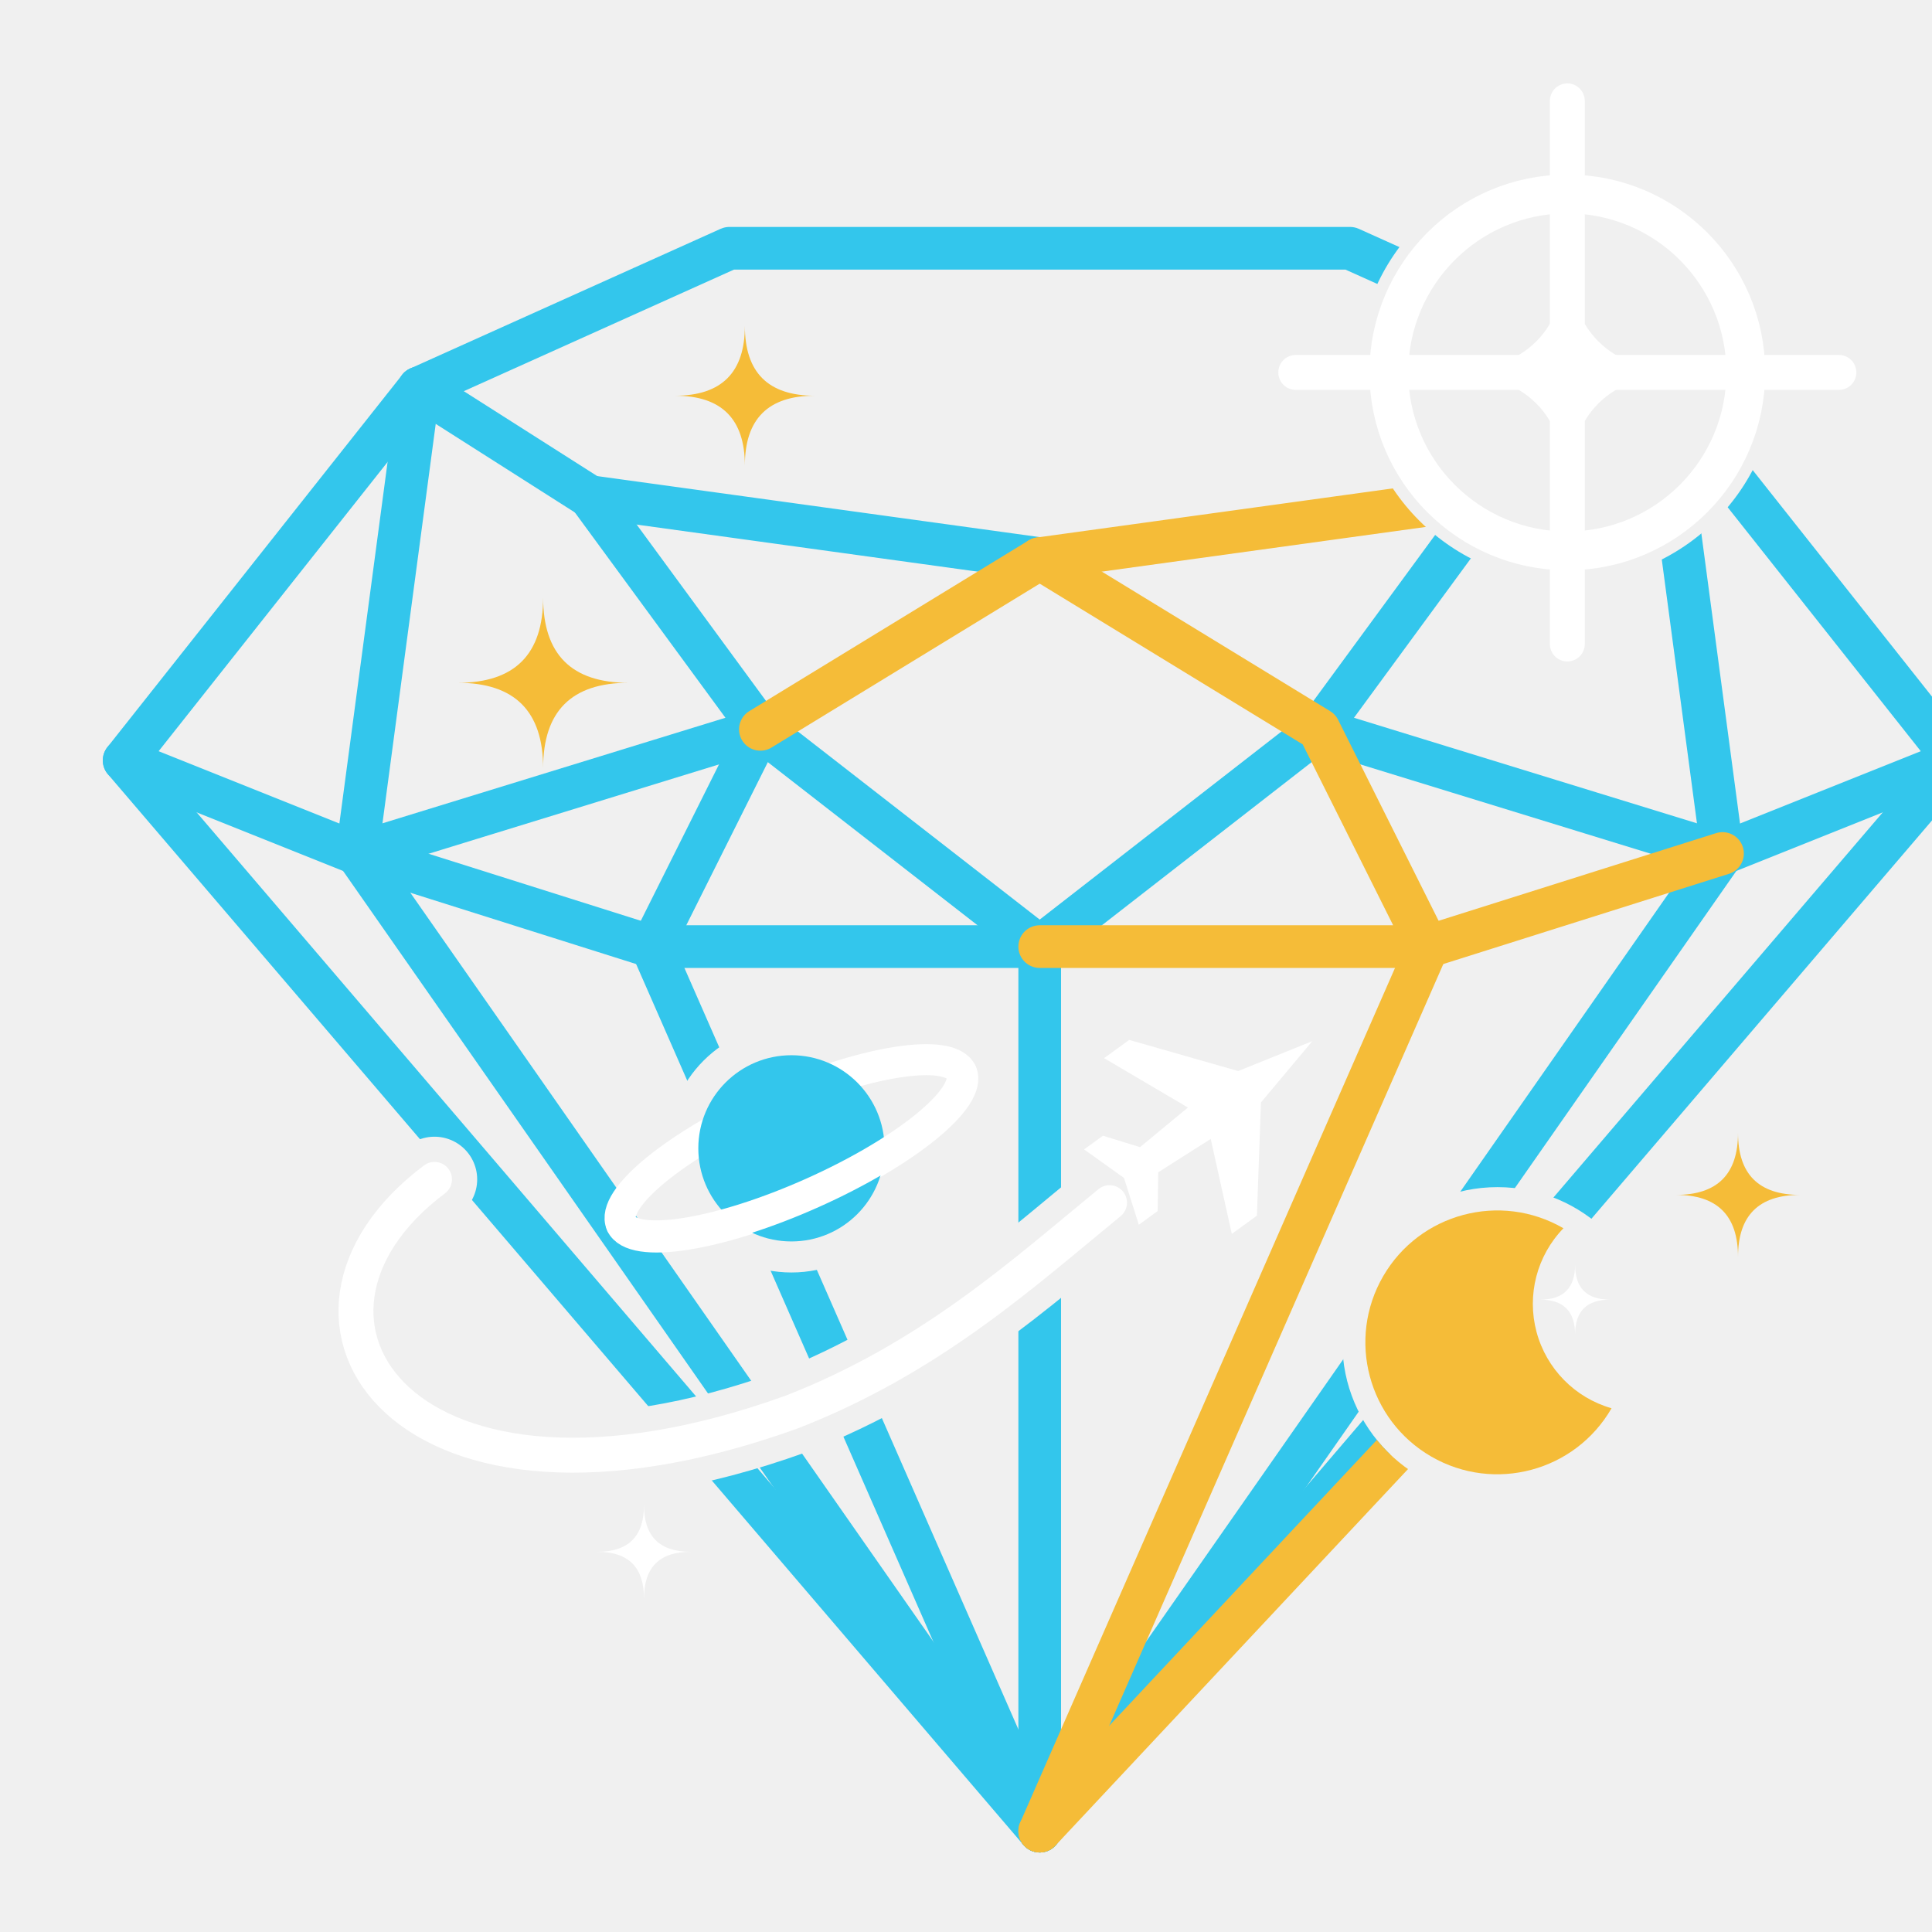
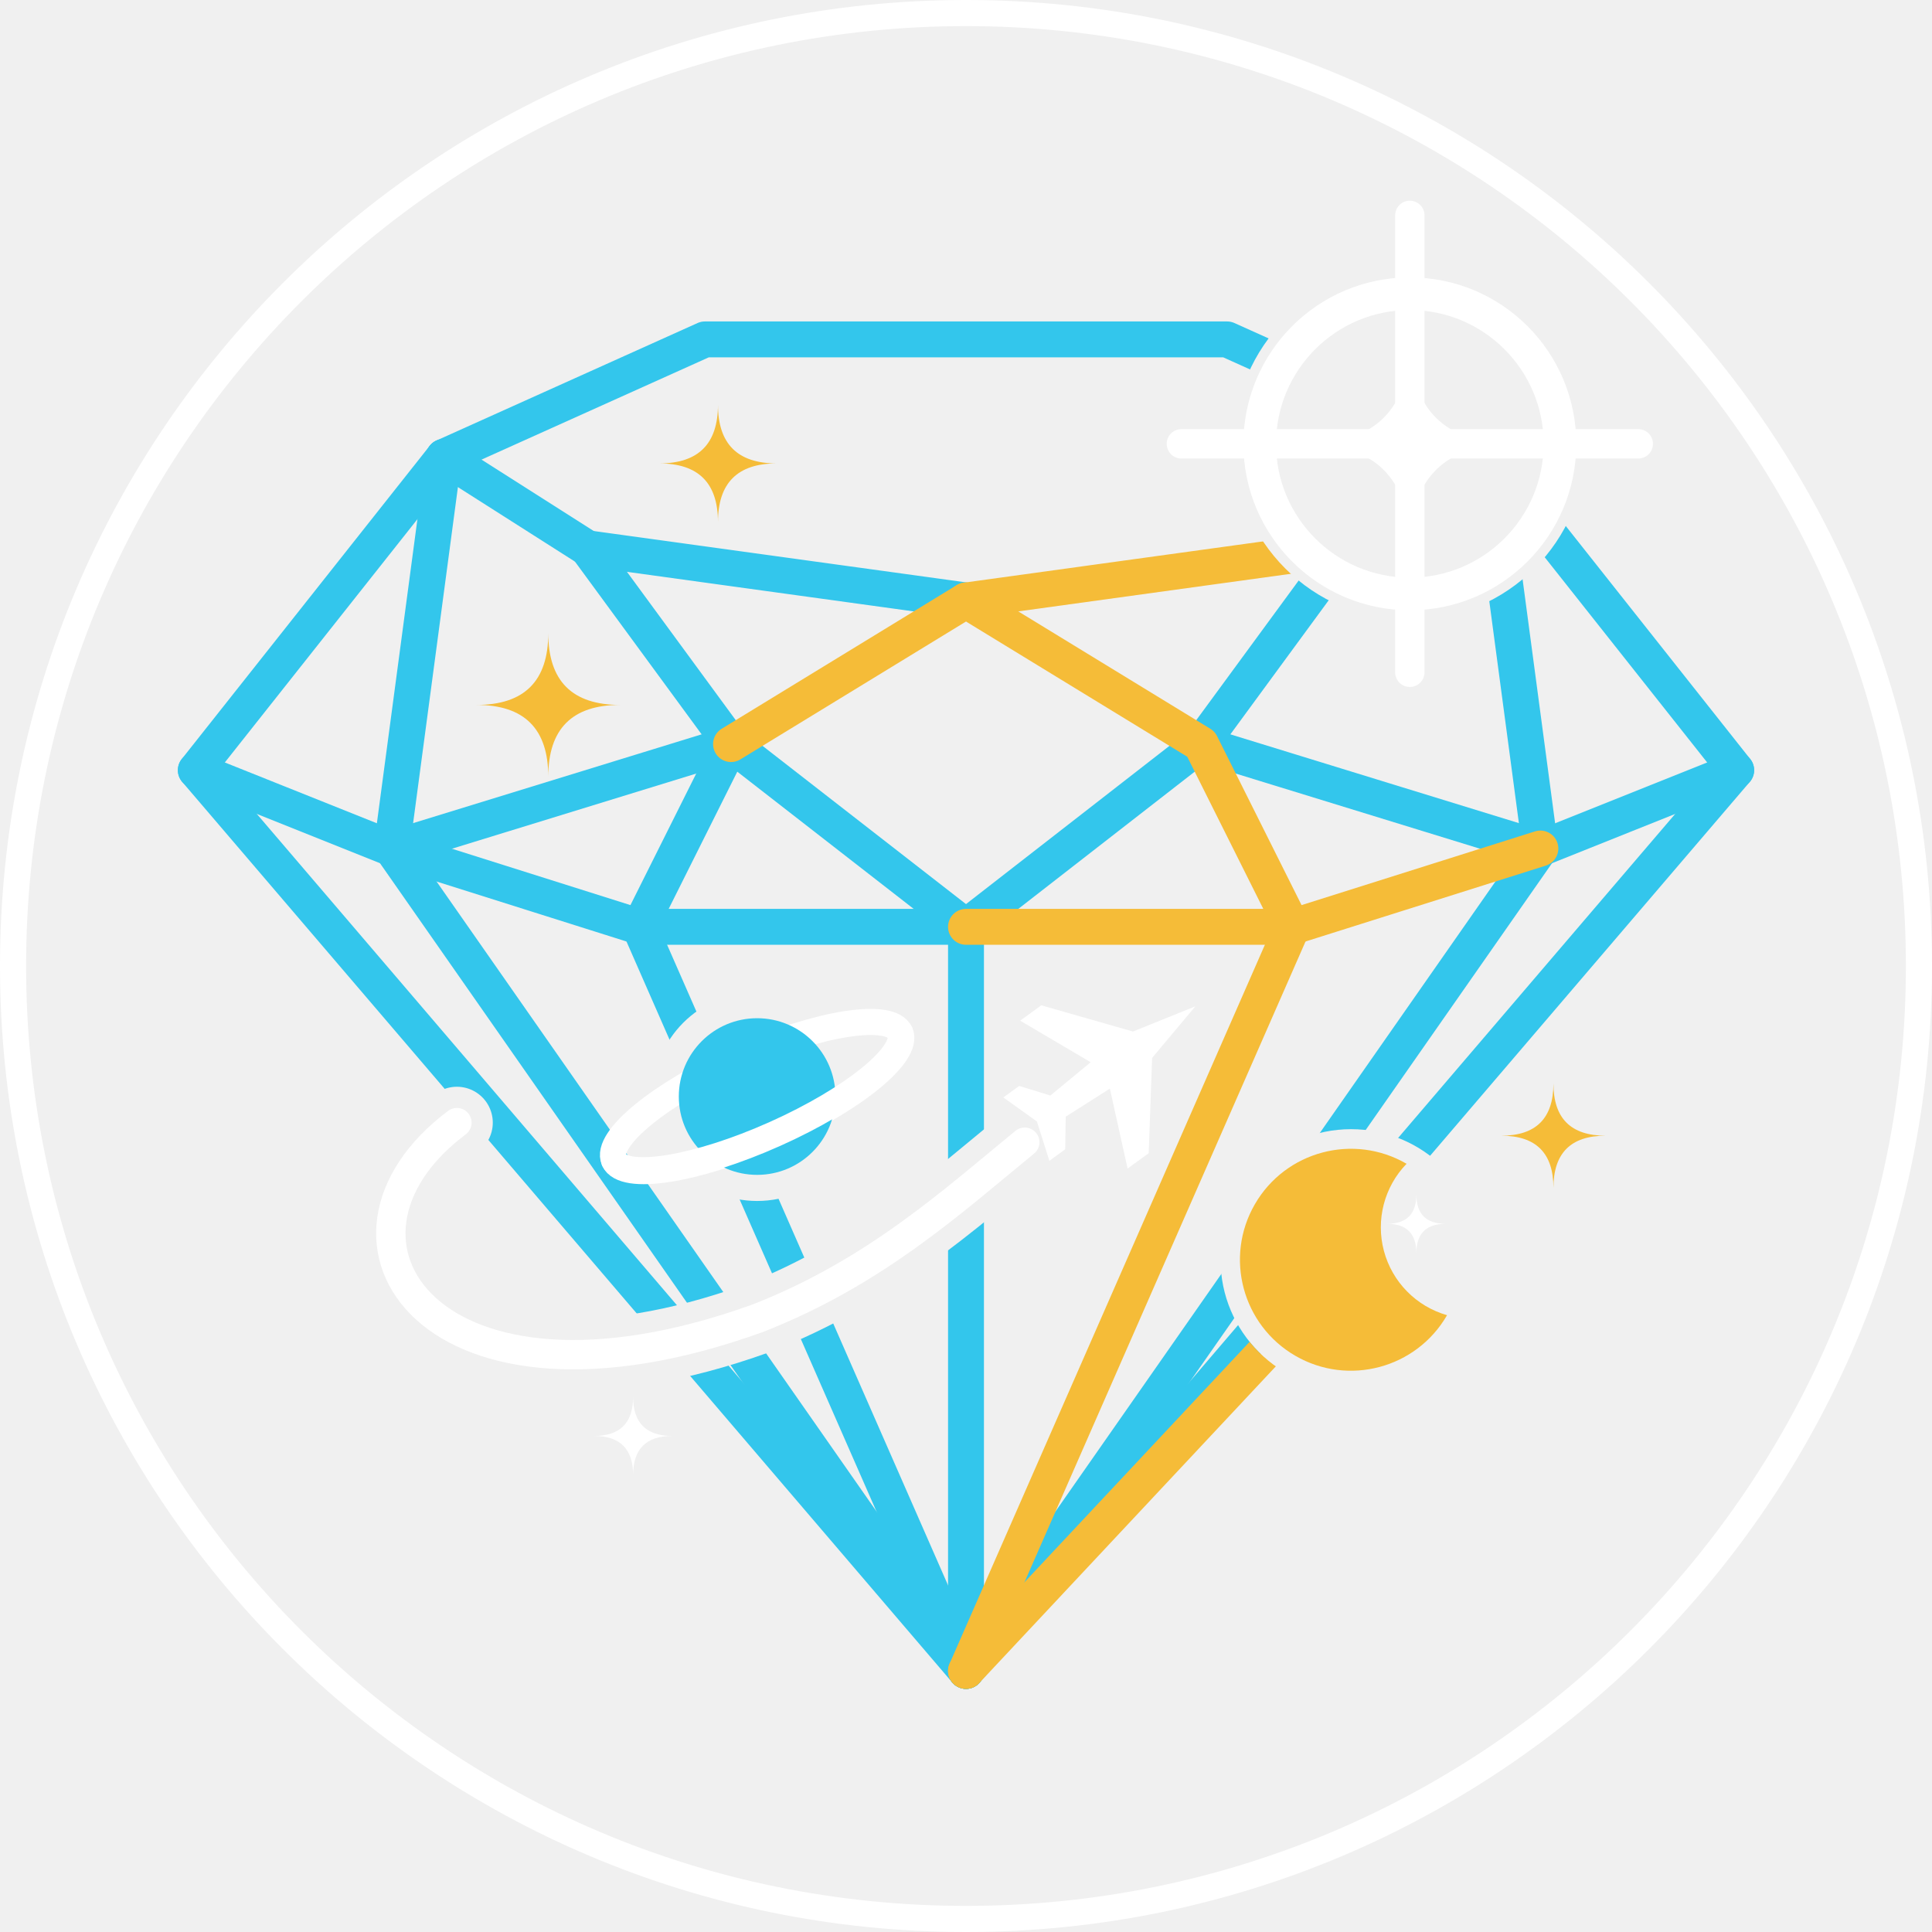
- <svg xmlns="http://www.w3.org/2000/svg" viewBox="122 134 249 249" width="512" height="512" role="img" aria-label="FarGems Logo">
+ <svg xmlns="http://www.w3.org/2000/svg" viewBox="108 114 296 296" width="512" height="512" role="img" aria-label="FarGems Logo">
  <defs>
    <mask id="cut" maskUnits="userSpaceOnUse" x="0" y="0" width="512" height="512">
      <rect x="0" y="0" width="512" height="512" fill="#FFFFFF" />
      <circle cx="224" cy="282" r="16" fill="#000000" />
      <circle cx="315" cy="307" r="20" fill="#000000" />
      <circle cx="324" cy="182" r="27" fill="#000000" />
      <path d="M 178 286 C 154 304, 174 334, 224 316 C 242 309, 254 298, 265 289" fill="none" stroke="#000000" stroke-width="11" stroke-linecap="round" />
    </mask>
  </defs>
  <g id="diamond-cyan" mask="url(#cut)" fill="none" stroke="#33C6EC" stroke-width="5.5" stroke-linecap="round" stroke-linejoin="round">
    <polygon points="216,166 296,166 336,184 374,232 256,370 138,232 176,184" />
    <polyline points="138,232 168,244 206,256 256,256" />
    <line x1="176" y1="184" x2="168" y2="244" />
    <line x1="176" y1="184" x2="198" y2="198" />
    <line x1="198" y1="198" x2="256" y2="206" />
    <line x1="198" y1="198" x2="220" y2="228" />
    <line x1="168" y1="244" x2="220" y2="228" />
    <line x1="220" y1="228" x2="206" y2="256" />
    <line x1="220" y1="228" x2="256" y2="256" />
    <polyline points="374,232 344,244 292,228 256,256" />
    <line x1="336" y1="184" x2="344" y2="244" />
    <line x1="336" y1="184" x2="314" y2="198" />
    <line x1="314" y1="198" x2="292" y2="228" />
    <line x1="168" y1="244" x2="256" y2="370" />
    <line x1="206" y1="256" x2="256" y2="370" />
    <line x1="256" y1="256" x2="256" y2="370" />
    <line x1="344" y1="244" x2="256" y2="370" />
  </g>
  <g id="diamond-gold" mask="url(#cut)" fill="none" stroke="#F5BC38" stroke-width="5.5" stroke-linecap="round" stroke-linejoin="round">
    <polyline points="220,228 256,206 314,198" />
    <polyline points="256,206 292,228 306,256 256,256" />
    <line x1="306" y1="256" x2="344" y2="244" />
    <line x1="306" y1="256" x2="256" y2="370" />
    <line x1="315" y1="307" x2="256" y2="370" />
  </g>
  <g id="ringed-planet">
    <ellipse cx="224" cy="282" rx="24" ry="6.5" transform="rotate(-24 224 282)" fill="none" stroke="#FFFFFF" stroke-width="4" />
    <circle cx="224" cy="282" r="12" fill="#33C6EC" />
    <path d="M 202.1 291.8 A 24 6.5 -24 0 0 245.9 272.2" fill="none" stroke="#FFFFFF" stroke-width="4" stroke-linecap="round" />
  </g>
  <g id="flight">
    <path d="M 178 286 C 154 304, 174 334, 224 316 C 242 309, 254 298, 265 289" fill="none" stroke="#FFFFFF" stroke-width="4.5" stroke-linecap="round" />
    <g transform="translate(279, 277) rotate(-36)">
      <path d="M 15 0 L 5 -2.5 L -4 -14 L -8 -14 L -3 -2.5 L -11 -2 L -14 -6 L -17 -6 L -15 0 L -17 6 L -14 6 L -11 2 L -3 2.5 L -8 14 L -4 14 L 5 2.5 Z" fill="#FFFFFF" />
    </g>
  </g>
  <g id="crescent-moon">
    <path d="M 323.5 292.3 A 17 17 0 1 0 329.7 315.5 A 14 14 0 0 1 323.5 292.3 Z" fill="#F5BC38" />
    <path d="M 325 297 Q 325 301.5 329.5 301.5 Q 325 301.5 325 306 Q 325 301.5 320.5 301.5 Q 325 301.5 325 297 Z" fill="#FFFFFF" />
  </g>
  <g id="target-reticle">
    <circle cx="324" cy="182" r="23" fill="none" stroke="#FFFFFF" stroke-width="5" />
    <line x1="324" y1="147" x2="324" y2="217" stroke="#FFFFFF" stroke-width="4.5" stroke-linecap="round" />
    <line x1="289" y1="182" x2="359" y2="182" stroke="#FFFFFF" stroke-width="4.5" stroke-linecap="round" />
    <path d="M 324 166 Q 324 182 340 182 Q 324 182 324 198 Q 324 182 308 182 Q 324 182 324 166 Z" fill="#FFFFFF" />
  </g>
  <g id="stars">
    <path d="M 218 176 Q 218 185 227 185 Q 218 185 218 194 Q 218 185 209 185 Q 218 185 218 176 Z" fill="#F5BC38" />
    <path d="M 192 211 Q 192 222 203 222 Q 192 222 192 233 Q 192 222 181 222 Q 192 222 192 211 Z" fill="#F5BC38" />
    <path d="M 346 280 Q 346 288 354 288 Q 346 288 346 296 Q 346 288 338 288 Q 346 288 346 280 Z" fill="#F5BC38" />
    <path d="M 205 328 Q 205 334 211 334 Q 205 334 205 340 Q 205 334 199 334 Q 205 334 205 328 Z" fill="#FFFFFF" />
  </g>
+   <circle id="ring" cx="256" cy="262" r="146" fill="none" stroke="#FFFFFF" stroke-width="4" />
</svg>
